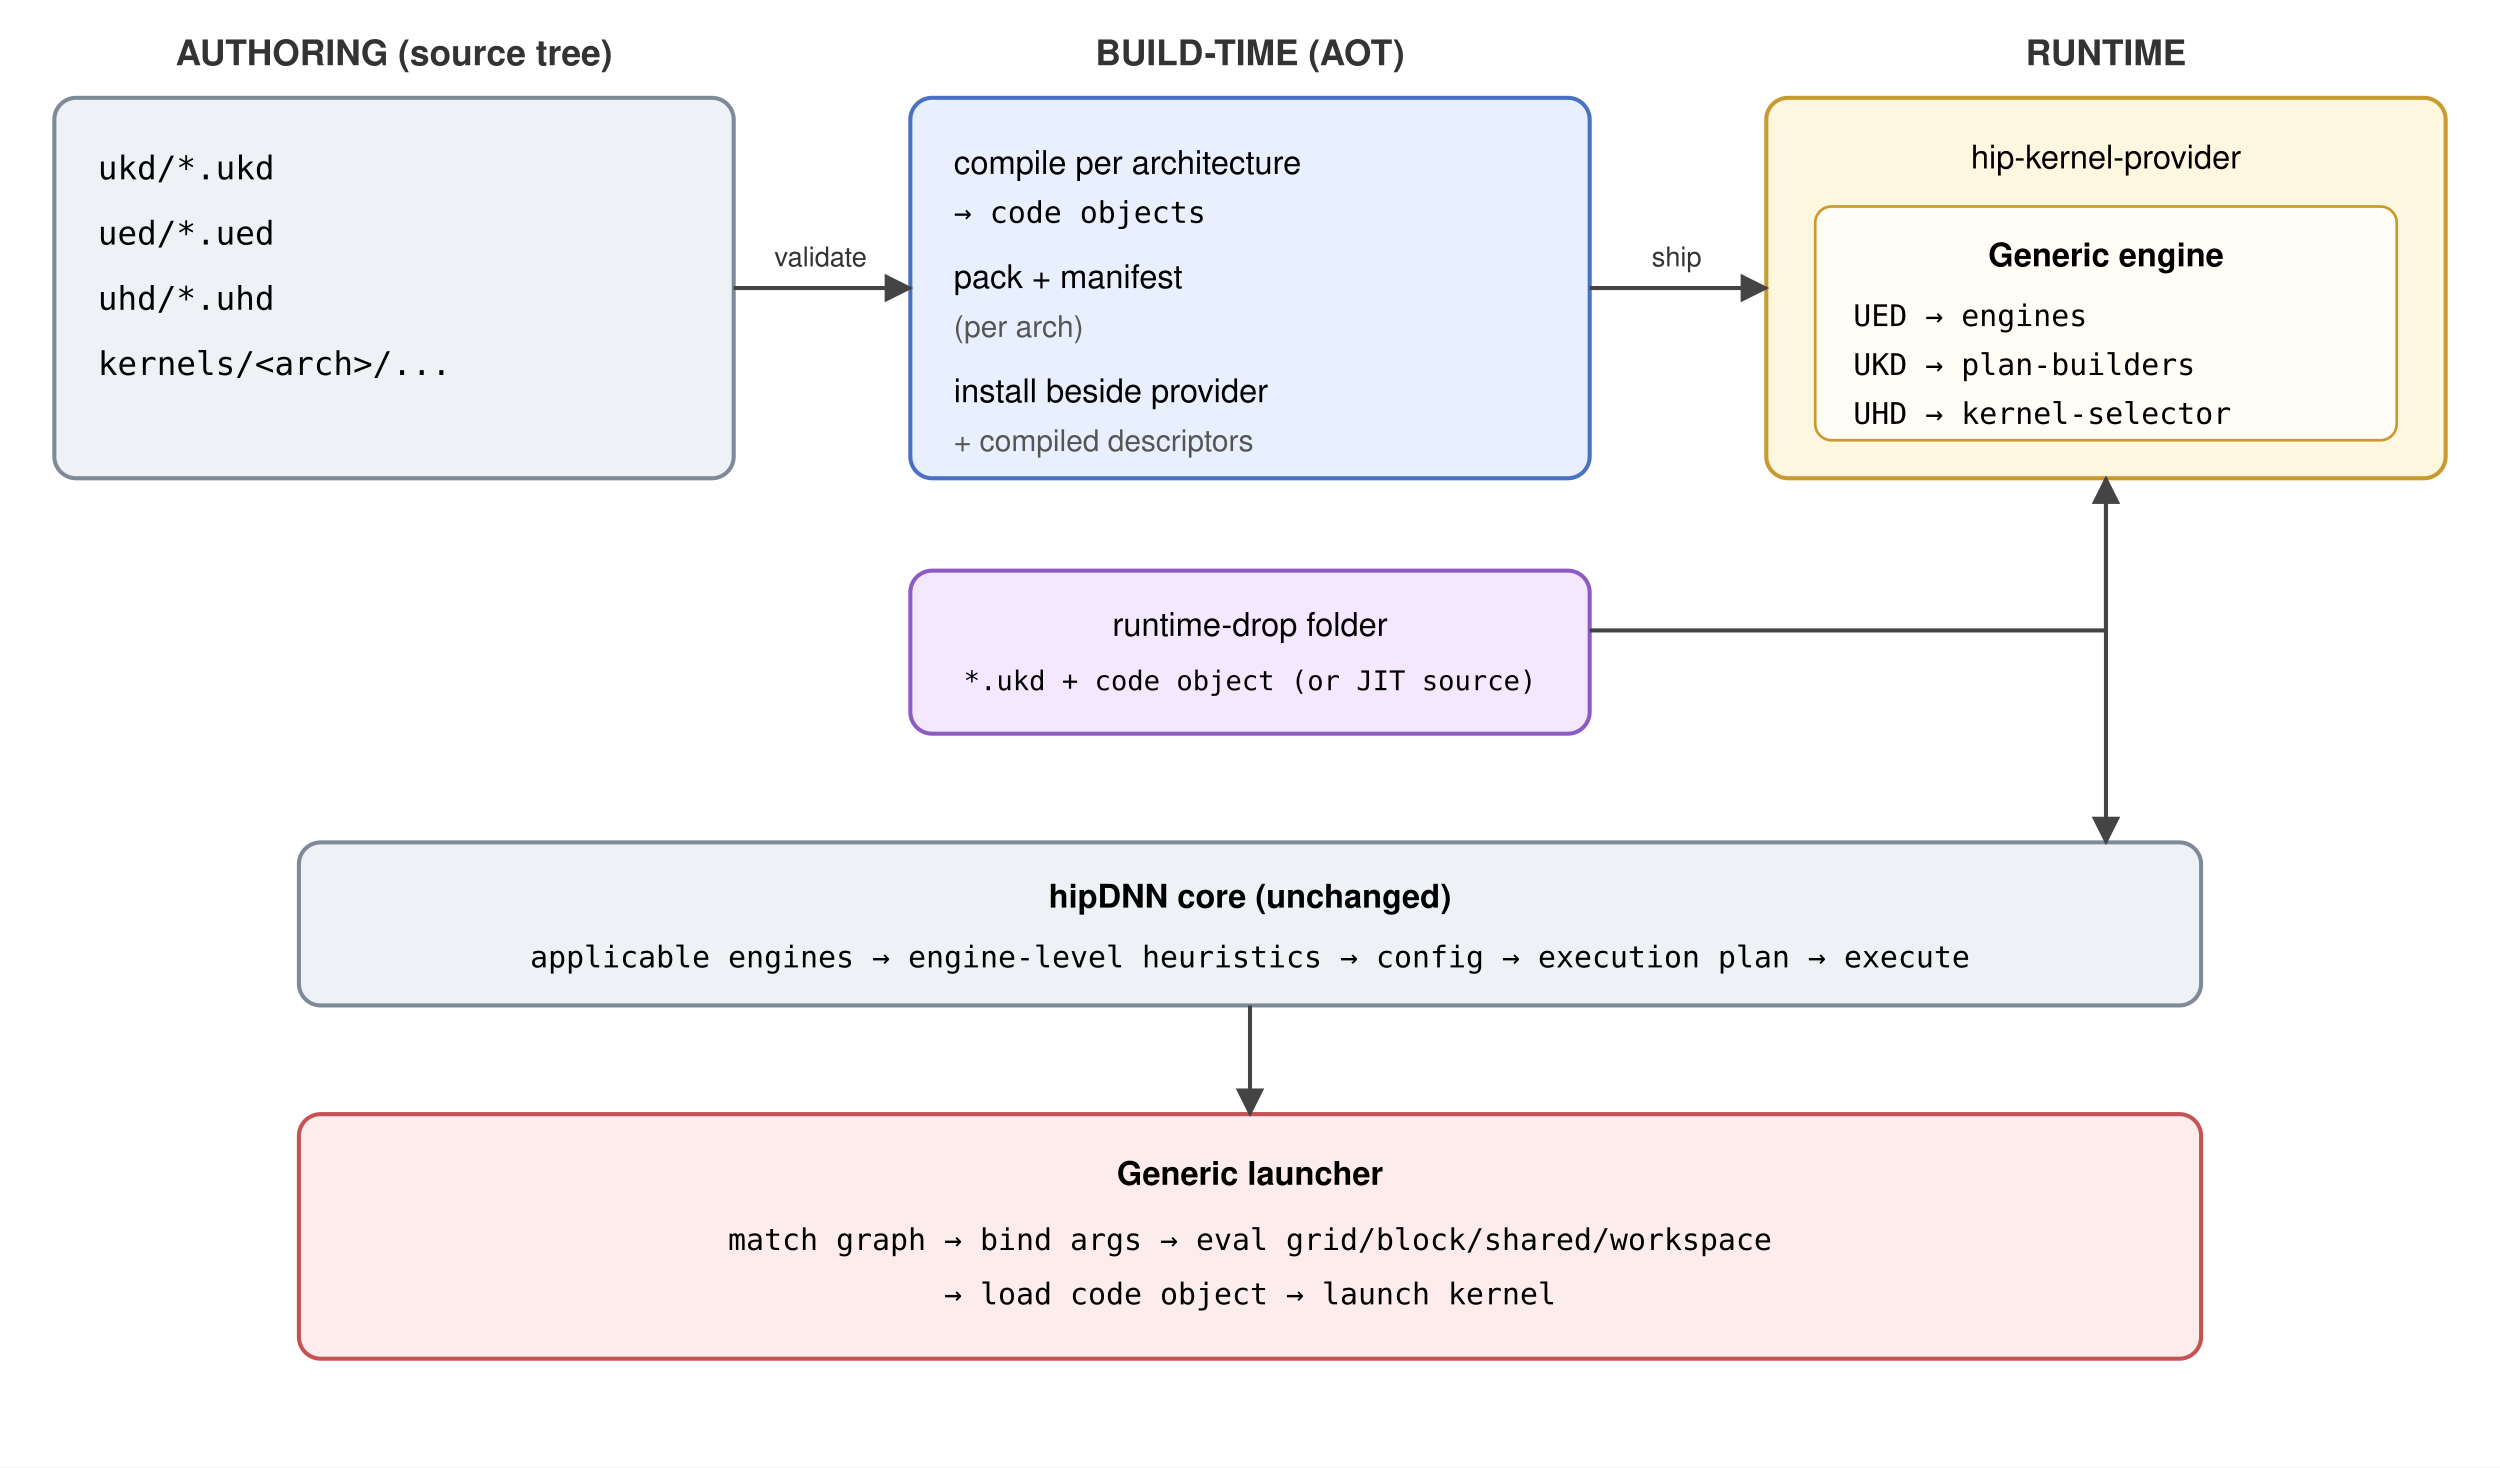
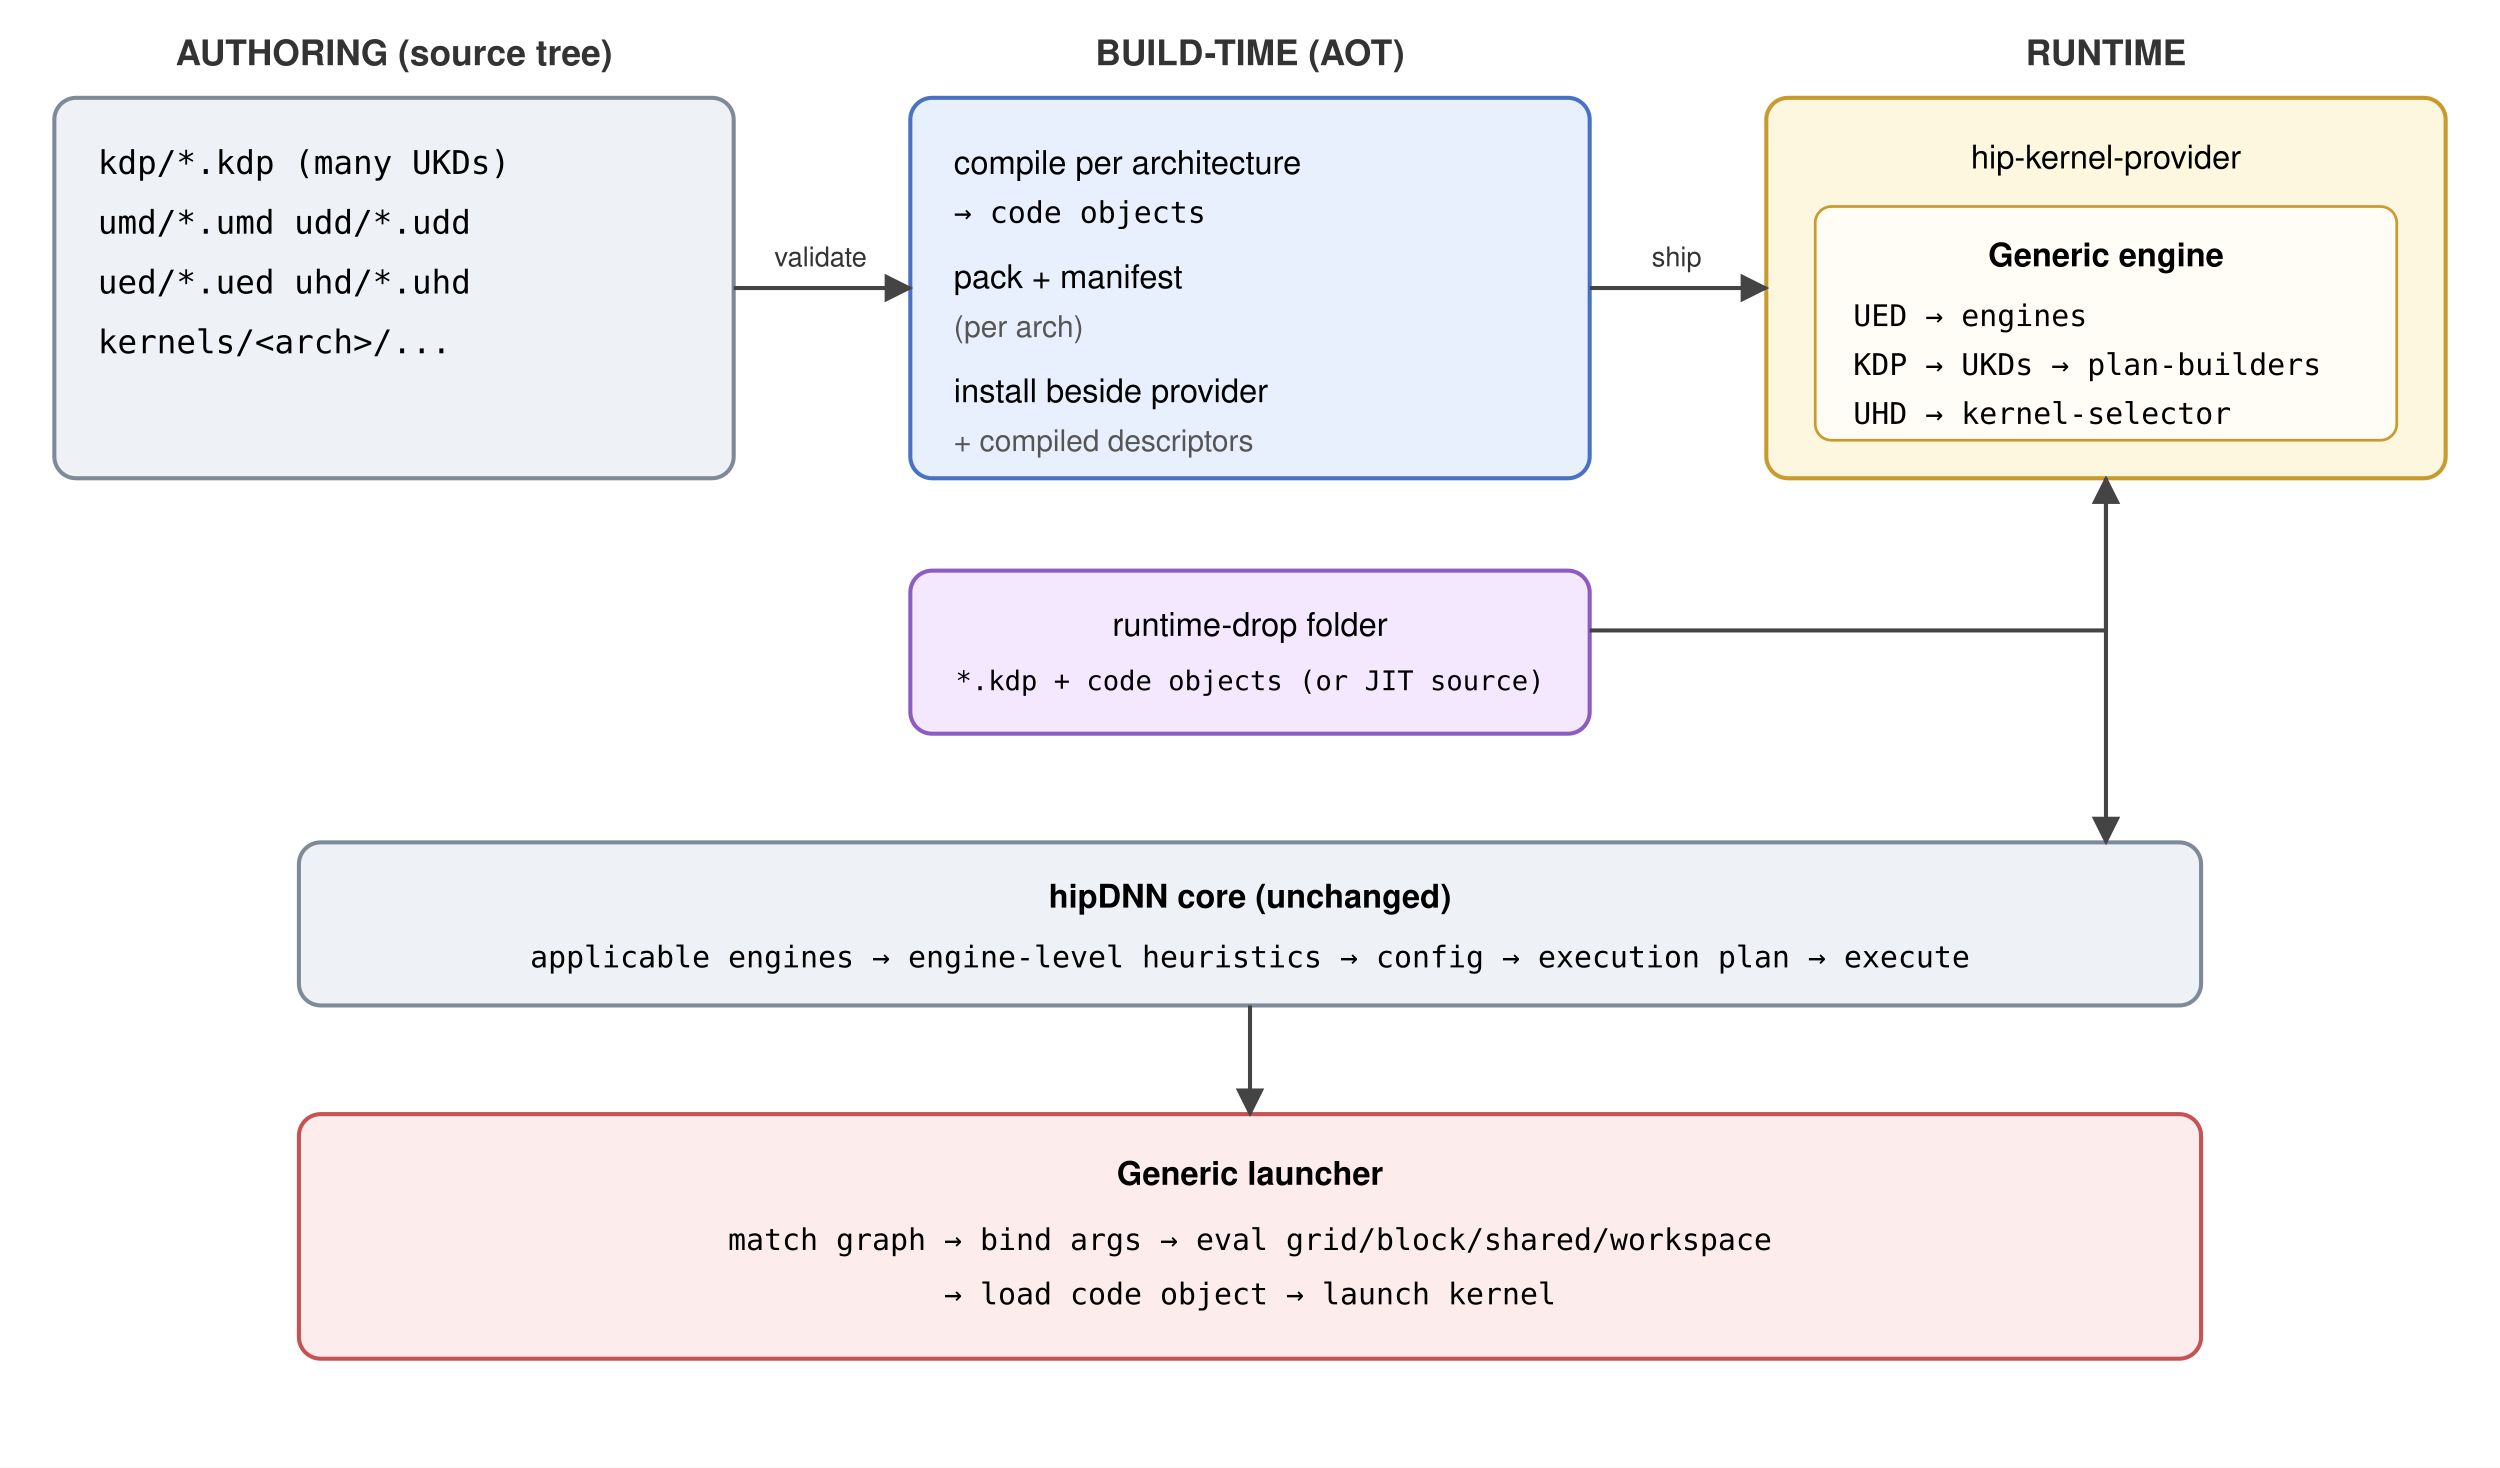
<svg xmlns="http://www.w3.org/2000/svg" viewBox="0 0 920 540" width="920" height="540" font-family="'Segoe UI', Helvetica, Arial, sans-serif" font-size="13">
  <rect x="0" y="0" width="100%" height="100%" fill="#ffffff" />
  <defs>
    <marker id="arrow5" viewBox="0 0 10 10" refX="9" refY="5" markerWidth="7" markerHeight="7" orient="auto-start-reverse">
      <path d="M0 0 L10 5 L0 10 z" fill="#444" />
    </marker>
  </defs>
  <text x="145" y="24" text-anchor="middle" font-weight="600" fill="#333">AUTHORING (source tree)</text>
  <text x="460" y="24" text-anchor="middle" font-weight="600" fill="#333">BUILD-TIME (AOT)</text>
  <text x="775" y="24" text-anchor="middle" font-weight="600" fill="#333">RUNTIME</text>
  <rect x="20" y="36" width="250" height="140" rx="8" fill="#eef1f5" stroke="#7f8a99" stroke-width="1.5" />
-   <text x="36" y="66" font-family="Consolas, monospace" font-size="12">ukd/*.ukd</text>
-   <text x="36" y="90" font-family="Consolas, monospace" font-size="12">ued/*.ued</text>
-   <text x="36" y="114" font-family="Consolas, monospace" font-size="12">uhd/*.uhd</text>
-   <text x="36" y="138" font-family="Consolas, monospace" font-size="12">kernels/&lt;arch&gt;/...</text>
+   <text x="36" y="64" font-family="Consolas, monospace" font-size="12">kdp/*.kdp   (many UKDs)</text>
+   <text x="36" y="86" font-family="Consolas, monospace" font-size="12">umd/*.umd   udd/*.udd</text>
+   <text x="36" y="108" font-family="Consolas, monospace" font-size="12">ued/*.ued   uhd/*.uhd</text>
+   <text x="36" y="130" font-family="Consolas, monospace" font-size="12">kernels/&lt;arch&gt;/...</text>
  <rect x="335" y="36" width="250" height="140" rx="8" fill="#e8f0fe" stroke="#4a72c4" stroke-width="1.5" />
  <text x="351" y="64" font-size="12">compile per architecture</text>
  <text x="351" y="82" font-family="Consolas, monospace" font-size="11">→ code objects</text>
  <text x="351" y="106" font-size="12">pack + manifest</text>
  <text x="351" y="124" font-size="11" fill="#555">(per arch)</text>
  <text x="351" y="148" font-size="12">install beside provider</text>
  <text x="351" y="166" font-size="11" fill="#555">+ compiled descriptors</text>
  <rect x="650" y="36" width="250" height="140" rx="8" fill="#fef7e0" stroke="#c99a2e" stroke-width="1.5" />
  <text x="775" y="62" text-anchor="middle" font-size="12">hip-kernel-provider</text>
  <rect x="668" y="76" width="214" height="86" rx="6" fill="#fffdf5" stroke="#c99a2e" stroke-width="1" />
  <text x="775" y="98" text-anchor="middle" font-weight="600" font-size="12">Generic engine</text>
  <text x="682" y="120" font-family="Consolas, monospace" font-size="11">UED → engines</text>
-   <text x="682" y="138" font-family="Consolas, monospace" font-size="11">UKD → plan-builders</text>
+   <text x="682" y="138" font-family="Consolas, monospace" font-size="11">KDP → UKDs → plan-builders</text>
  <text x="682" y="156" font-family="Consolas, monospace" font-size="11">UHD → kernel-selector</text>
  <line x1="270" y1="106" x2="335" y2="106" stroke="#444" stroke-width="1.5" marker-end="url(#arrow5)" />
  <text x="302" y="98" text-anchor="middle" font-size="10" fill="#333">validate</text>
  <line x1="585" y1="106" x2="650" y2="106" stroke="#444" stroke-width="1.5" marker-end="url(#arrow5)" />
  <text x="617" y="98" text-anchor="middle" font-size="10" fill="#333">ship</text>
  <rect x="335" y="210" width="250" height="60" rx="8" fill="#f3e8fd" stroke="#8e5bc4" stroke-width="1.5" />
  <text x="460" y="234" text-anchor="middle" font-size="12">runtime-drop folder</text>
-   <text x="460" y="254" text-anchor="middle" font-family="Consolas, monospace" font-size="10">*.ukd + code object (or JIT source)</text>
+   <text x="460" y="254" text-anchor="middle" font-family="Consolas, monospace" font-size="10">*.kdp + code objects (or JIT source)</text>
  <path d="M585 232 L775 232 L775 176" fill="none" stroke="#444" stroke-width="1.5" marker-end="url(#arrow5)" />
  <rect x="110" y="310" width="700" height="60" rx="8" fill="#eef1f5" stroke="#7f8a99" stroke-width="1.5" />
  <text x="460" y="334" text-anchor="middle" font-size="12" font-weight="600">hipDNN core (unchanged)</text>
  <text x="460" y="356" text-anchor="middle" font-family="Consolas, monospace" font-size="11">applicable engines → engine-level heuristics → config → execution plan → execute</text>
  <line x1="775" y1="176" x2="775" y2="310" stroke="#444" stroke-width="1.5" marker-end="url(#arrow5)" />
  <rect x="110" y="410" width="700" height="90" rx="8" fill="#fdecec" stroke="#c65353" stroke-width="1.5" />
  <text x="460" y="436" text-anchor="middle" font-size="12" font-weight="600">Generic launcher</text>
  <text x="460" y="460" text-anchor="middle" font-family="Consolas, monospace" font-size="11">match graph → bind args → eval grid/block/shared/workspace</text>
  <text x="460" y="480" text-anchor="middle" font-family="Consolas, monospace" font-size="11">→ load code object → launch kernel</text>
  <line x1="460" y1="370" x2="460" y2="410" stroke="#444" stroke-width="1.5" marker-end="url(#arrow5)" />
</svg>
